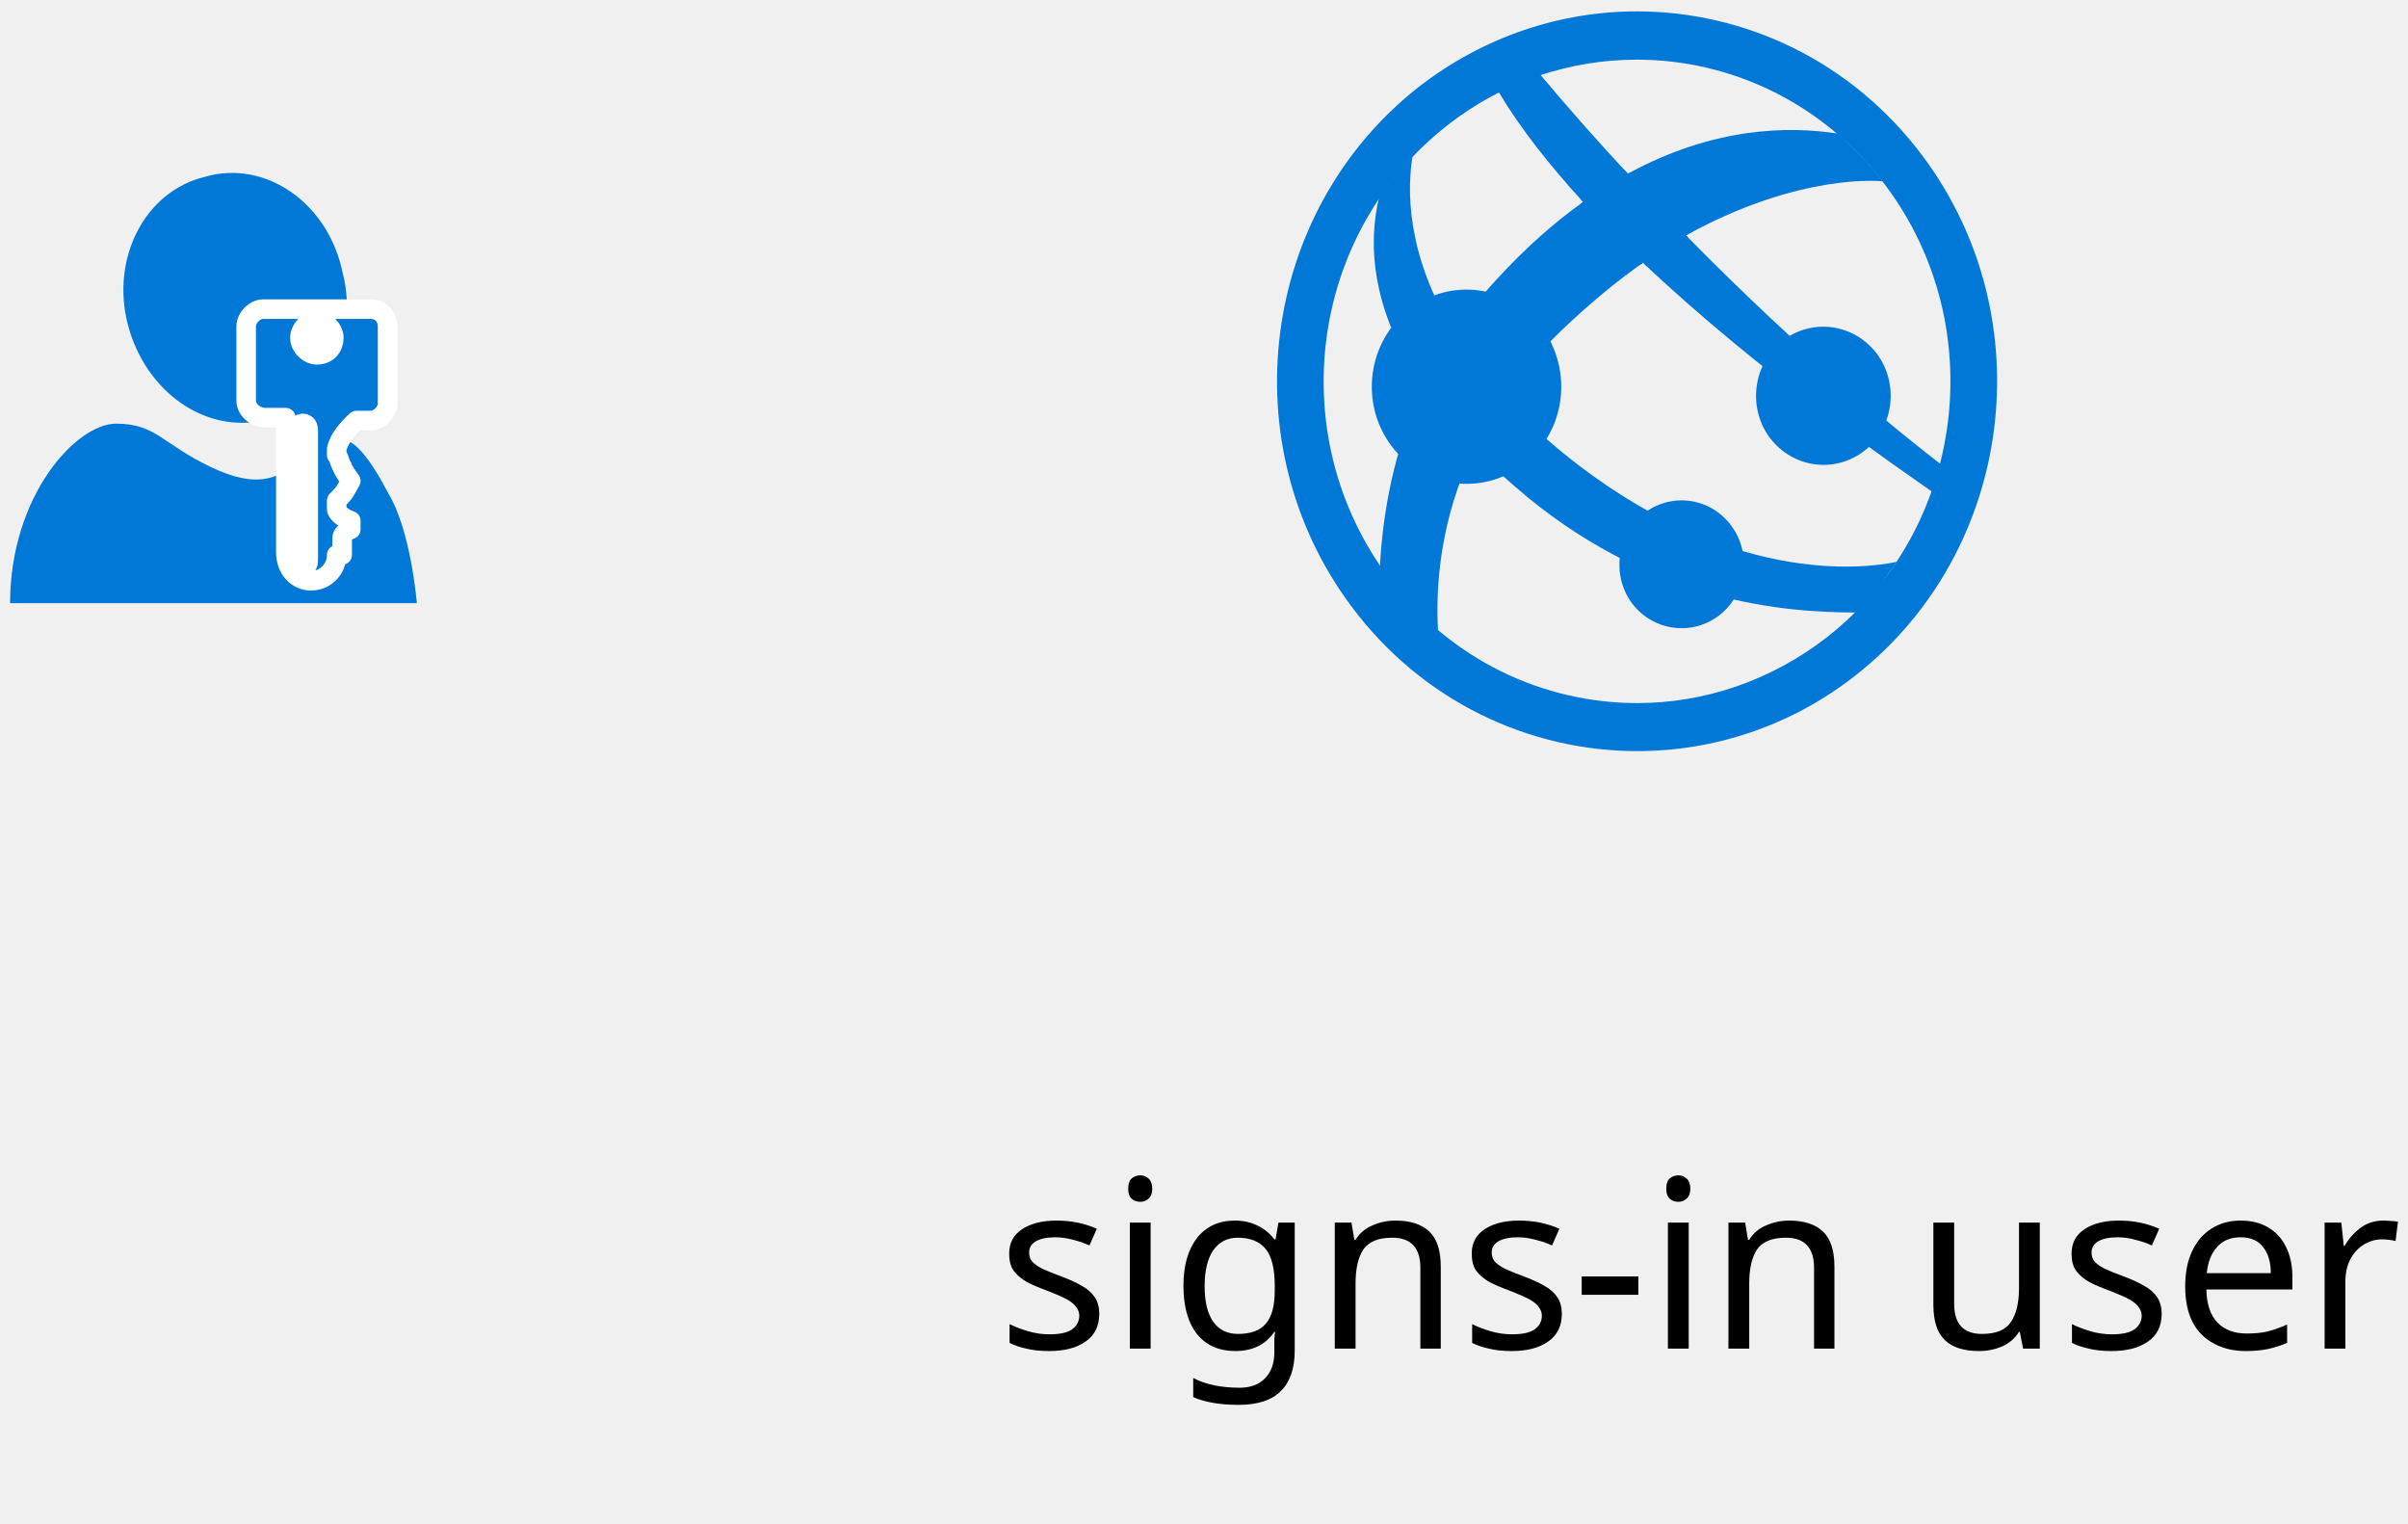
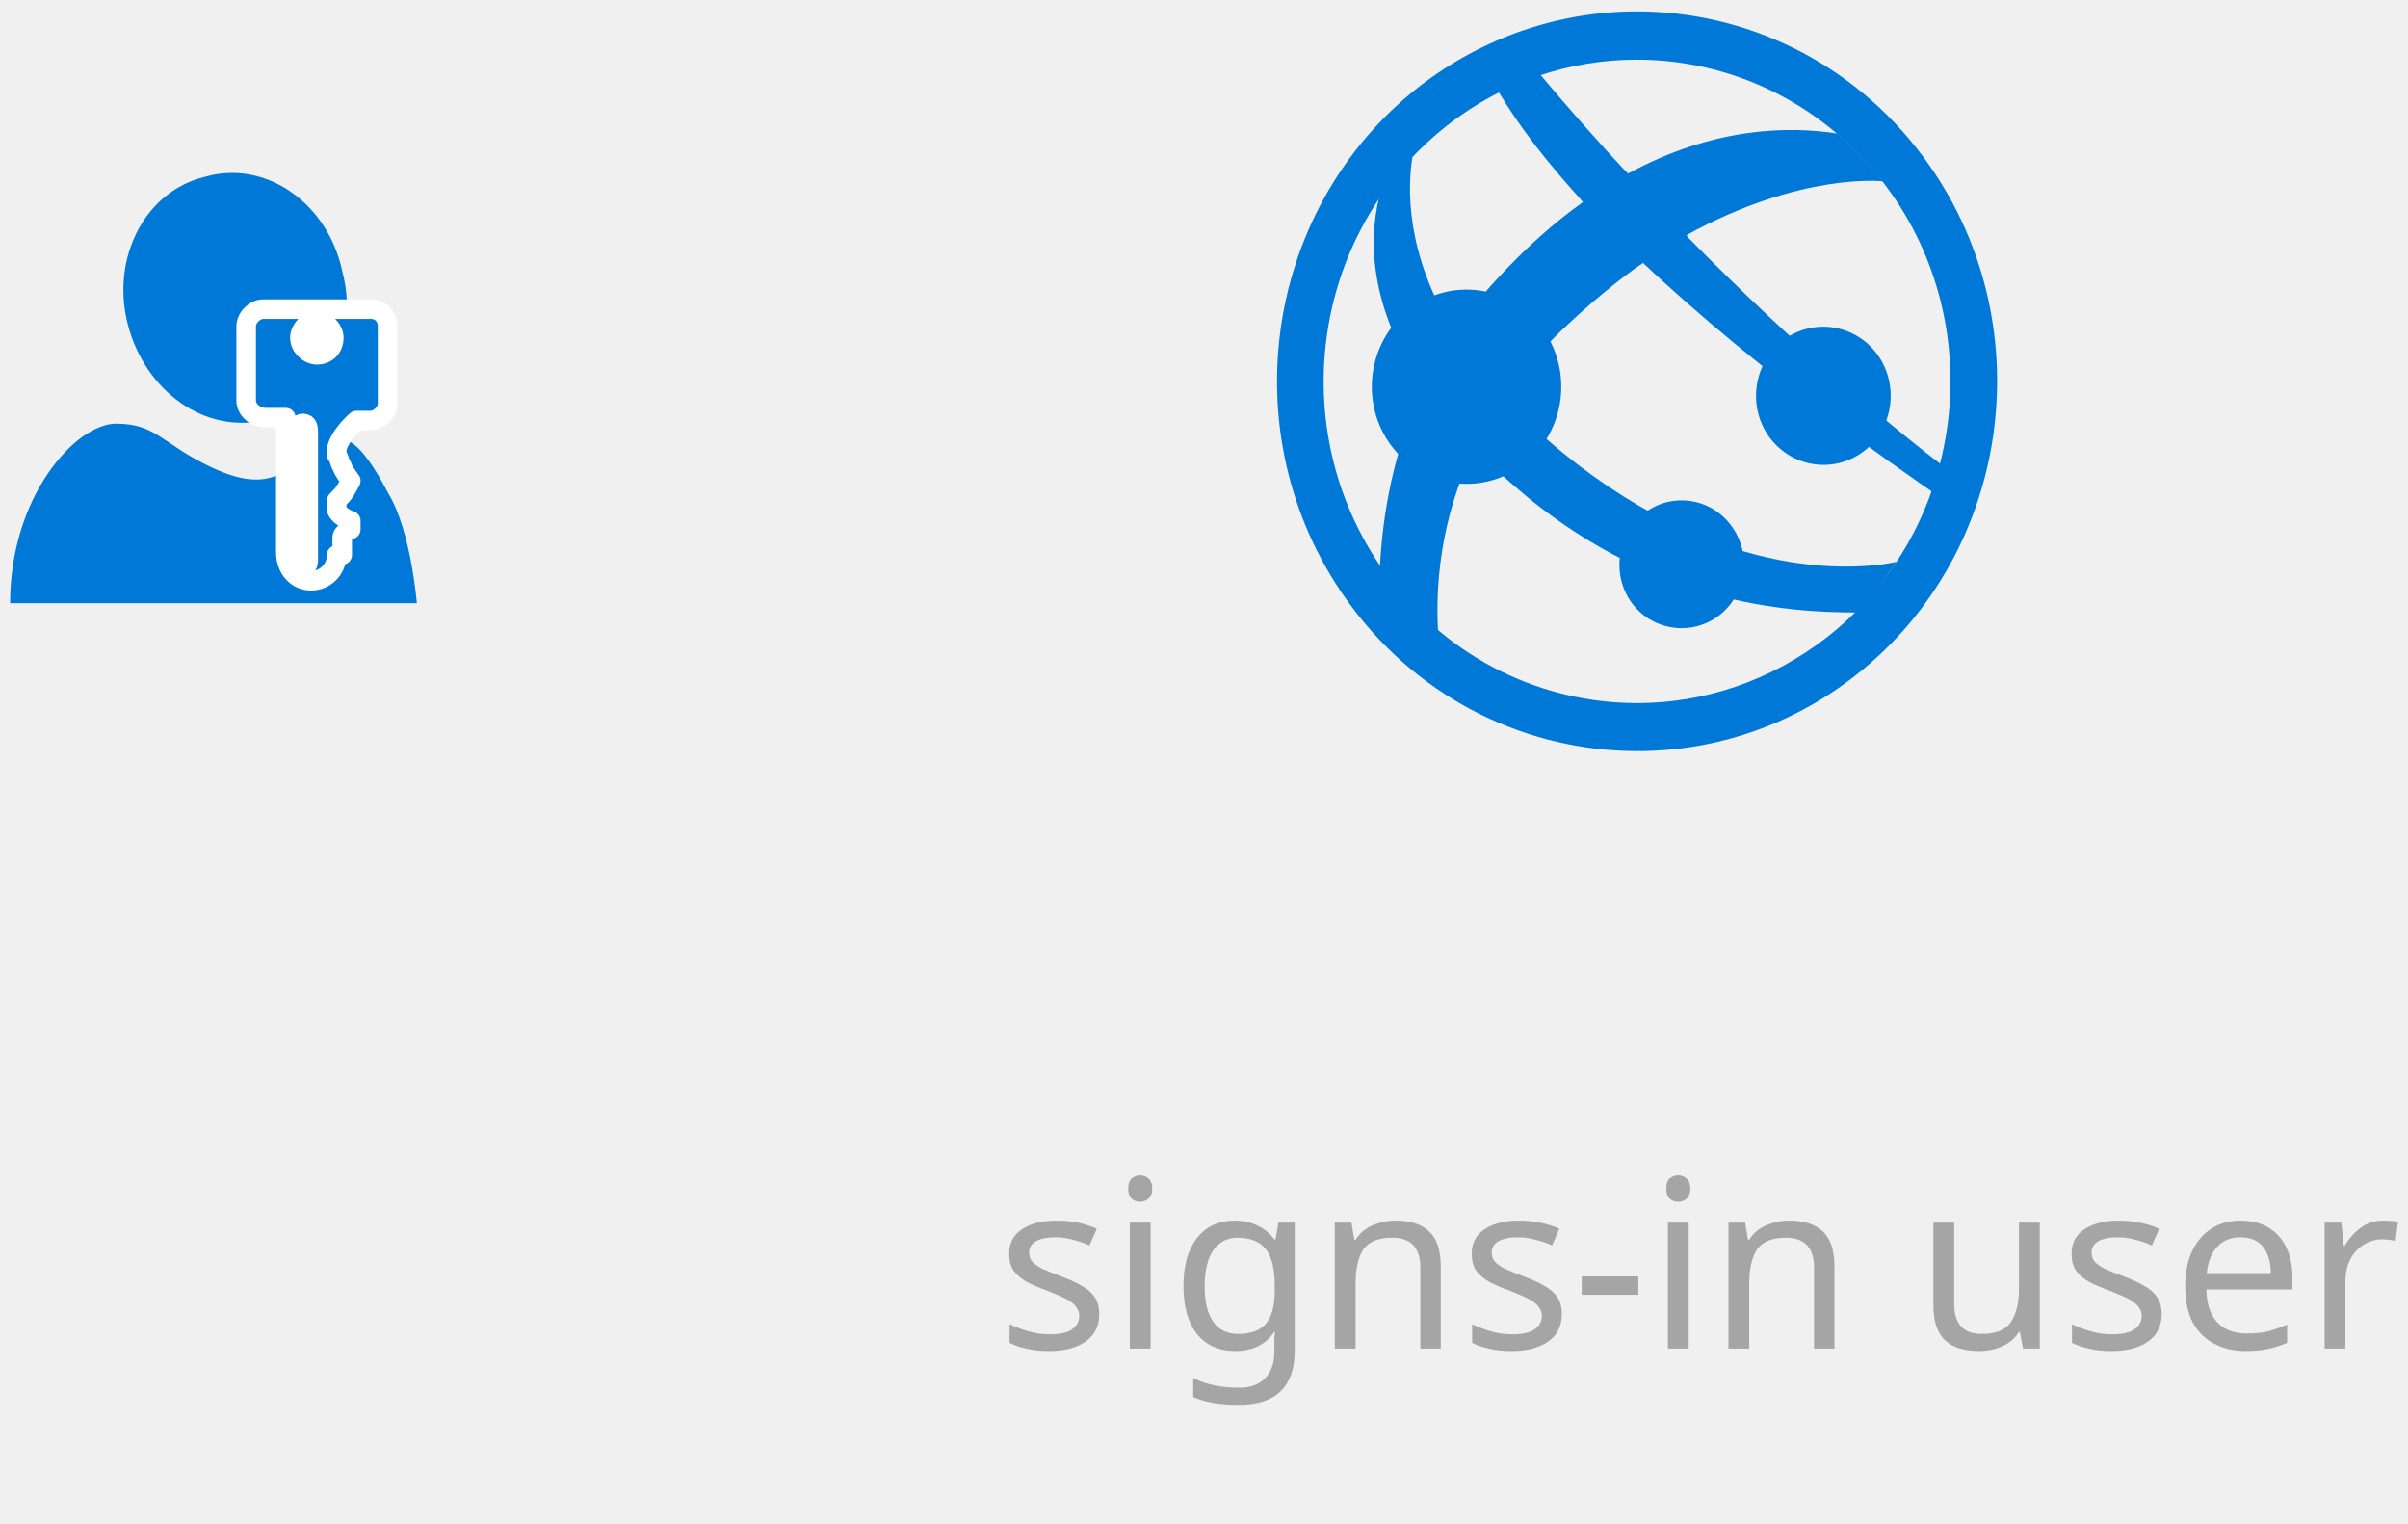
<svg xmlns="http://www.w3.org/2000/svg" xmlns:ns1="http://schemas.microsoft.com/visio/2003/SVGExtensions/" width="1.282in" height="0.811in" viewBox="0 0 92.276 58.39" xml:space="preserve" color-interpolation-filters="sRGB" class="st6">
-   <ns1:documentProperties ns1:langID="1036" ns1:metric="true" ns1:viewMarkup="false" />
+   <ns1:documentProperties ns1:langID="1033" />
  <style type="text/css">
	
		.st1 {fill:#0078d7;stroke:none;stroke-linecap:round;stroke-linejoin:round;stroke-width:0.75}
		.st2 {fill:#0078d7;stroke:#ffffff;stroke-linecap:round;stroke-linejoin:round;stroke-width:0.75}
		.st3 {fill:#ffffff;stroke:none;stroke-linecap:round;stroke-linejoin:round;stroke-width:0.75}
- 		.st4 {fill:#000000;font-family:Calibri;font-size:0.75em}
+ 		.st4 {fill:#a5a5a5;font-family:Calibri;font-size:0.75em}
		.st5 {font-size:1em}
		.st6 {fill:none;fill-rule:evenodd;font-size:12px;overflow:visible;stroke-linecap:square;stroke-miterlimit:3}
	
	</style>
  <g ns1:mID="0" ns1:index="1" ns1:groupContext="foregroundPage">
-     <ns1:pageProperties ns1:drawingScale="0.0393701" ns1:pageScale="0.0393701" ns1:drawingUnits="24" ns1:shadowOffsetX="8.50394" ns1:shadowOffsetY="-8.50394" />
+     <ns1:pageProperties ns1:drawingScale="0.0393701" ns1:pageScale="0.0393701" ns1:drawingUnits="24" ns1:shadowOffsetX="8.50395" ns1:shadowOffsetY="-8.50395" />
    <ns1:layer ns1:name="Azure" ns1:index="0" />
-     <g id="group105-1" transform="translate(0.375,-35.2729)" ns1:mID="105" ns1:groupContext="group" ns1:layerMember="0">
-       <g id="group106-2" ns1:mID="106" ns1:groupContext="group" ns1:layerMember="0">
-         <g id="group107-3" ns1:mID="107" ns1:groupContext="group" ns1:layerMember="0">
-           <g id="group108-4" transform="translate(3.8518,-6.4617)" ns1:mID="108" ns1:groupContext="group" ns1:layerMember="0">
-             <g id="shape109-5" ns1:mID="109" ns1:groupContext="shape" ns1:layerMember="0">
+     <g id="group1-1" transform="translate(0.375094,-35.2729)" ns1:mID="1" ns1:groupContext="group" ns1:layerMember="0">
+       <g id="group2-2" ns1:mID="2" ns1:groupContext="group" ns1:layerMember="0">
+         <g id="group3-3" ns1:mID="3" ns1:groupContext="group" ns1:layerMember="0">
+           <g id="group4-4" transform="translate(3.85181,-6.46171)" ns1:mID="4" ns1:groupContext="group" ns1:layerMember="0">
+             <g id="shape5-5" ns1:mID="5" ns1:groupContext="shape" ns1:layerMember="0">
              <path d="M3.62 48.51 C1.32 49.06 0 51.62 0.66 54.17 C1.32 56.72 3.62 58.39 5.93 57.83 C8.23 57.28 9.55            54.73 8.89 52.17 C8.34 49.51 5.93 47.84 3.62 48.51 Z" class="st1" />
            </g>
          </g>
-           <g id="group110-7" ns1:mID="110" ns1:groupContext="group" ns1:layerMember="0">
-             <g id="shape111-8" ns1:mID="111" ns1:groupContext="shape" ns1:layerMember="0">
+           <g id="group6-7" ns1:mID="6" ns1:groupContext="group" ns1:layerMember="0">
+             <g id="shape7-8" ns1:mID="7" ns1:groupContext="shape" ns1:layerMember="0">
              <path d="M12.41 52.06 C11.97 52.06 11.53 52.84 10.87 53.17 C10.21 53.51 9.55 54.06 7.69 53.17 C5.82 52.28            5.6 51.51 4.06 51.51 C2.53 51.51 0 54.28 0 58.39 L15.59 58.39 C15.59 58.39 15.37 55.61 14.49            54.17 C13.39 52.06 12.85 52.06 12.41 52.06 Z" class="st1" />
            </g>
          </g>
        </g>
      </g>
-       <g id="group112-10" transform="translate(9.0485,-0.85947)" ns1:mID="112" ns1:groupContext="group" ns1:layerMember="0">
-         <g id="shape113-11" ns1:mID="113" ns1:groupContext="shape" ns1:layerMember="0">
+       <g id="group8-10" transform="translate(9.04851,-0.859471)" ns1:mID="8" ns1:groupContext="group" ns1:layerMember="0">
+         <g id="shape9-11" ns1:mID="9" ns1:groupContext="shape" ns1:layerMember="0">
          <path d="M4.77 47.98 L0.65 47.98 C0.33 47.98 0 48.31 0 48.64 L0 51.49 C0 51.82 0.33 52.14 0.76 52.14 L1.52 52.14          L1.52 57.29 C1.52 57.95 1.95 58.39 2.49 58.39 C3.03 58.39 3.47 57.95 3.47 57.4 C3.58 57.4 3.68 57.4          3.68 57.4 C3.68 57.4 3.68 56.86 3.68 56.75 C3.68 56.53 4.01 56.42 4.01 56.42 C4.01 56.42 4.01 56.09          4.01 56.09 C3.68 55.98 3.47 55.76 3.47 55.65 L3.47 55.32 C3.58 55.21 3.68 55.1 3.68 55.1 C3.79 54.99          4.01 54.56 4.01 54.56 C4.01 54.56 3.68 54.12 3.68 54.01 C3.58 53.9 3.58 53.68 3.47 53.57 L3.47 53.35          C3.58 52.8 4.23 52.25 4.23 52.25 L4.77 52.25 C5.09 52.25 5.42 51.93 5.42 51.6 L5.42 48.64 C5.42          48.31 5.2 47.98 4.77 47.98 ZM2.38 57.51 C2.38 57.73 2.38 57.84 2.17 57.84 C1.95 57.84 1.95 57.62          1.95 57.51 L1.95 52.69 C1.95 52.47 2.06 52.36 2.17 52.36 C2.38 52.36 2.38 52.58 2.38 52.69 L2.38          57.51 ZM2.71 49.73 C2.38 49.73 2.06 49.41 2.06 49.08 C2.06 48.75 2.38 48.42 2.71 48.42 C3.03 48.42          3.36 48.75 3.36 49.08 C3.36 49.41 3.14 49.73 2.71 49.73 Z" class="st2" />
        </g>
-         <g id="shape114-13" ns1:mID="114" ns1:groupContext="shape" ns1:layerMember="0" transform="translate(1.92482,-0.570755)">
+         <g id="shape10-13" ns1:mID="10" ns1:groupContext="shape" ns1:layerMember="0" transform="translate(1.92482,-0.570756)">
          <path d="M0.22 58.39 C0.11 58.39 0 58.28 0 58.17 L0 53.17 C0 53.06 0.11 52.95 0.22 52.95 C0.33 52.95 0.44 53.06          0.44 53.17 L0.44 58.28 C0.44 58.39 0.33 58.39 0.22 58.39 Z" class="st3" />
        </g>
-         <g id="shape115-15" ns1:mID="115" ns1:groupContext="shape" ns1:layerMember="0" transform="translate(2.05993,-8.66317)">
+         <g id="shape11-15" ns1:mID="11" ns1:groupContext="shape" ns1:layerMember="0" transform="translate(2.05993,-8.66321)">
          <ellipse cx="0.659" cy="57.724" rx="0.659" ry="0.666" class="st3" />
        </g>
      </g>
    </g>
-     <g id="group116-17" transform="translate(47.1467,-29.6036)" ns1:mID="116" ns1:groupContext="group" ns1:layerMember="0">
-       <g id="group117-18" ns1:mID="117" ns1:groupContext="group" ns1:layerMember="0">
-         <g id="shape118-19" ns1:mID="118" ns1:groupContext="shape" ns1:layerMember="0">
+     <g id="group12-17" transform="translate(47.1469,-29.6035)" ns1:mID="12" ns1:groupContext="group" ns1:layerMember="0">
+       <ns1:userDefs />
+       <g id="group13-18" ns1:mID="13" ns1:groupContext="group" ns1:layerMember="0">
+         <g id="shape14-19" ns1:mID="14" ns1:groupContext="shape" ns1:layerMember="0">
          <path d="M22.89 54.01 C20.71 55.71 18.14 56.55 15.6 56.55 C11.99 56.55 8.42 54.89 6.05 51.72 C2.02 46.3 3.02          38.58 8.29 34.43 C10.47 32.71 13.04 31.89 15.58 31.89 C19.2 31.89 22.76 33.56 25.13 36.73 C29.16          42.13 28.16 49.87 22.89 54.01 ZM26.55 35.6 C23.83 31.95 19.73 30.04 15.58 30.04 C12.66 30.04 9.7          31 7.19 32.96 C1.15 37.73 0 46.62 4.64 52.84 C7.35 56.48 11.46 58.39 15.6 58.39 C18.53 58.39 21.49          57.44 23.99 55.47 C30.03 50.71 31.18 41.81 26.55 35.6 Z" class="st1" />
        </g>
      </g>
-       <g id="group119-21" transform="translate(4.95554,-4.39536)" ns1:mID="119" ns1:groupContext="group" ns1:layerMember="0">
-         <g id="group120-22" transform="translate(0.341805,-0.176482)" ns1:mID="120" ns1:groupContext="group" ns1:layerMember="0">
-           <g id="group121-23" transform="translate(0.437248,3.19744E-13)" ns1:mID="121" ns1:groupContext="group" ns1:layerMember="0">
-             <g id="shape122-24" ns1:mID="122" ns1:groupContext="shape" ns1:layerMember="0">
+       <g id="group15-21" transform="translate(4.95555,-4.39537)" ns1:mID="15" ns1:groupContext="group" ns1:layerMember="0">
+         <g id="group16-22" transform="translate(0.341805,-0.176482)" ns1:mID="16" ns1:groupContext="group" ns1:layerMember="0">
+           <g id="group17-23" transform="translate(0.437249,2.13163E-14)" ns1:mID="17" ns1:groupContext="group" ns1:layerMember="0">
+             <g id="shape18-24" ns1:mID="18" ns1:groupContext="shape" ns1:layerMember="0">
              <path d="M3.62 51.36 C2.82 50.55 2.18 49.77 1.66 49.01 C0.51 51.43 0.1 53.92 0 55.9 C0.11 56.06 0.11            56.18 0.23 56.34 C0.81 57.09 1.53 57.81 2.23 58.39 C2.13 56.77 2.27 54.12 3.62 51.36 Z" class="st1" />
            </g>
          </g>
-           <g id="shape123-26" ns1:mID="123" ns1:groupContext="shape" ns1:layerMember="0" transform="translate(3.29213,-8.97695)">
+           <g id="shape19-26" ns1:mID="19" ns1:groupContext="shape" ns1:layerMember="0" transform="translate(3.29213,-8.97696)">
            <path d="M4.94 50.89 C3.85 51.66 2.74 52.64 1.61 53.87 C0.99 54.54 0.46 55.23 0 55.92 C0.48 56.72 1.11 57.54           1.9 58.39 C2.49 57.53 3.22 56.67 4.1 55.82 C5.21 54.76 6.25 53.91 7.23 53.22 C6.43 52.46 5.65           51.69 4.94 50.89 Z" class="st1" />
          </g>
-           <g id="group124-28" transform="translate(9.93516,-15.1958)" ns1:mID="124" ns1:groupContext="group" ns1:layerMember="0">
-             <g id="shape125-29" ns1:mID="125" ns1:groupContext="shape" ns1:layerMember="0">
+           <g id="group20-28" transform="translate(9.93517,-15.1958)" ns1:mID="20" ns1:groupContext="group" ns1:layerMember="0">
+             <g id="shape21-29" ns1:mID="21" ns1:groupContext="shape" ns1:layerMember="0">
              <path d="M9.77 56.32 C9.25 55.63 8.66 55.04 8.04 54.49 C6.18 54.2 3.3 54.23 0 56.03 C0.76 56.87 1.51            57.65 2.24 58.39 C6.64 55.96 9.77 56.32 9.77 56.32 Z" class="st1" />
            </g>
          </g>
-           <g id="group126-31" transform="translate(1.10162E-13,-9.38012)" ns1:mID="126" ns1:groupContext="group" ns1:layerMember="0">
-             <g id="shape127-32" ns1:mID="127" ns1:groupContext="shape" ns1:layerMember="0">
-               <path d="M2.1 58.39 C2.44 57.7 2.84 57.01 3.29 56.32 C1.4 53.25 1.49 50.72 1.69 49.53 C1.22 50.04 0.78            50.57 0.4 51.14 C0.02 52.74 -0 55.3 2.1 58.39 Z" class="st1" />
+           <g id="group22-31" transform="translate(2.2482E-15,-9.38013)" ns1:mID="22" ns1:groupContext="group" ns1:layerMember="0">
+             <g id="shape23-32" ns1:mID="23" ns1:groupContext="shape" ns1:layerMember="0">
+               <path d="M2.1 58.39 C2.44 57.7 2.84 57.01 3.29 56.32 C1.4 53.25 1.49 50.72 1.69 49.53 C1.22 50.04 0.78            50.57 0.4 51.14 C0.02 52.74 0 55.3 2.1 58.39 Z" class="st1" />
            </g>
          </g>
-           <g id="group128-34" transform="translate(4.05148,-0.740211)" ns1:mID="128" ns1:groupContext="group" ns1:layerMember="0">
-             <g id="shape129-35" ns1:mID="129" ns1:groupContext="shape" ns1:layerMember="0">
+           <g id="group24-34" transform="translate(4.05149,-0.740212)" ns1:mID="24" ns1:groupContext="group" ns1:layerMember="0">
+             <g id="shape25-35" ns1:mID="25" ns1:groupContext="shape" ns1:layerMember="0">
              <path d="M3.41 52.28 C2.53 51.56 1.78 50.84 1.14 50.15 C0.68 50.8 0.31 51.46 0 52.1 C0.6 52.73 1.3 53.35            2.09 54.01 C7.01 58.01 11.9 58.39 14.65 58.39 C14.83 58.39 15.69 57.19 16.19 56.45 C14.96            56.71 9.7 57.39 3.41 52.28 Z" class="st1" />
            </g>
          </g>
-           <g id="group130-37" transform="translate(2.10339,-7.03041)" ns1:mID="130" ns1:groupContext="group" ns1:layerMember="0">
-             <g id="shape131-38" ns1:mID="131" ns1:groupContext="shape" ns1:layerMember="0">
+           <g id="group26-37" transform="translate(2.10339,-7.03042)" ns1:mID="26" ns1:groupContext="group" ns1:layerMember="0">
+             <g id="shape27-38" ns1:mID="27" ns1:groupContext="shape" ns1:layerMember="0">
              <path d="M0 56.04 C0.51 56.8 1.15 57.58 1.95 58.39 C2.26 57.75 2.64 57.09 3.09 56.44 C2.3 55.59 1.67            54.77 1.19 53.97 C0.72 54.66 0.33 55.35 0 56.04 Z" class="st1" />
            </g>
          </g>
-           <g id="group132-40" transform="translate(10.5195,-5.3233)" ns1:mID="132" ns1:groupContext="group" ns1:layerMember="0">
-             <g id="shape133-41" ns1:mID="133" ns1:groupContext="shape" ns1:layerMember="0">
+           <g id="group28-40" transform="translate(10.5195,-5.32331)" ns1:mID="28" ns1:groupContext="group" ns1:layerMember="0">
+             <g id="shape29-41" ns1:mID="29" ns1:groupContext="shape" ns1:layerMember="0">
              <path d="M0 49.57 C4.49 53.82 9.8 57.44 11.15 58.39 C11.29 58.04 11.38 57.7 11.48 57.34 C10.03 56.23            6.22 53.18 1.65 48.52 C1.12 48.81 0.57 49.16 0 49.57 Z" class="st1" />
            </g>
          </g>
-           <g id="group134-43" transform="translate(4.98729,-16.4714)" ns1:mID="134" ns1:groupContext="group" ns1:layerMember="0">
-             <g id="shape135-44" ns1:mID="135" ns1:groupContext="shape" ns1:layerMember="0">
+           <g id="group30-43" transform="translate(4.9873,-16.4714)" ns1:mID="30" ns1:groupContext="group" ns1:layerMember="0">
+             <g id="shape31-44" ns1:mID="31" ns1:groupContext="shape" ns1:layerMember="0">
              <path d="M4.95 57.3 C3.85 56.12 2.73 54.86 1.59 53.5 C1.04 53.68 0.51 53.91 0 54.17 C0.84 55.58 1.97            57 3.24 58.39 C3.82 57.97 4.38 57.61 4.95 57.3 Z" class="st1" />
            </g>
          </g>
-           <g id="shape136-46" ns1:mID="136" ns1:groupContext="shape" ns1:layerMember="0" transform="translate(8.13763,-14.0503)">
+           <g id="shape32-46" ns1:mID="32" ns1:groupContext="shape" ns1:layerMember="0" transform="translate(8.13764,-14.0503)">
            <path d="M1.87 54.85 C1.31 55.16 0.57 55.62 0 56.03 C0.72 56.82 1.45 57.63 2.25 58.39 C2.82 57.99 3.59 57.5           4.12 57.2 C3.38 56.47 2.63 55.68 1.87 54.85 Z" class="st1" />
          </g>
-           <g id="shape137-48" ns1:mID="137" ns1:groupContext="shape" ns1:layerMember="0" transform="translate(8.1369,-14.0039)">
+           <g id="shape33-48" ns1:mID="33" ns1:groupContext="shape" ns1:layerMember="0" transform="translate(8.13691,-14.0039)">
            <path d="M1.67 54.69 C1.1 55 0.57 55.4 0 55.82 C0.72 56.61 1.74 57.63 2.54 58.39 C3.11 57.99 3.59 57.58 4.12           57.28 C3.38 56.55 2.42 55.53 1.67 54.69 Z" class="st1" />
          </g>
        </g>
-         <g id="group138-50" transform="translate(14.8617,-6.23662)" ns1:mID="138" ns1:groupContext="group" ns1:layerMember="0">
-           <g id="shape139-51" ns1:mID="139" ns1:groupContext="shape" ns1:layerMember="0">
+         <g id="group34-50" transform="translate(14.8617,-6.23663)" ns1:mID="34" ns1:groupContext="group" ns1:layerMember="0">
+           <g id="shape35-51" ns1:mID="35" ns1:groupContext="shape" ns1:layerMember="0">
            <path d="M1.34 53.3 C0.22 54.19 0 55.85 0.86 57.01 C1.74 58.18 3.36 58.39 4.49 57.51 C5.61 56.63 5.83 54.96           4.97 53.8 C4.1 52.64 2.49 52.41 1.34 53.3 Z" class="st1" />
          </g>
        </g>
-         <g id="group140-53" transform="translate(9.65099,-2.13163E-13)" ns1:mID="140" ns1:groupContext="group" ns1:layerMember="0">
-           <g id="shape141-54" ns1:mID="141" ns1:groupContext="shape" ns1:layerMember="0">
-             <path d="M1.24 53.68 C0.2 54.5 -0 56.05 0.79 57.12 C1.6 58.19 3.1 58.39 4.15 57.57 C5.19 56.75 5.39 55.21           4.59 54.14 C3.79 53.06 2.29 52.86 1.24 53.68 Z" class="st1" />
+         <g id="group36-53" transform="translate(9.651,3.55271E-14)" ns1:mID="36" ns1:groupContext="group" ns1:layerMember="0">
+           <g id="shape37-54" ns1:mID="37" ns1:groupContext="shape" ns1:layerMember="0">
+             <path d="M1.24 53.68 C0.2 54.5 0 56.05 0.79 57.12 C1.6 58.19 3.1 58.39 4.15 57.57 C5.19 56.75 5.39 55.21           4.59 54.14 C3.79 53.06 2.29 52.86 1.24 53.68 Z" class="st1" />
          </g>
        </g>
-         <g id="group142-56" transform="translate(0,-5.36433)" ns1:mID="142" ns1:groupContext="group" ns1:layerMember="0">
-           <g id="shape143-57" ns1:mID="143" ns1:groupContext="shape" ns1:layerMember="0">
-             <path d="M1.89 51.23 C0.3 52.48 -0 54.81 1.21 56.44 C2.44 58.08 4.72 58.39 6.31 57.14 C7.9 55.89 8.2 53.56           6.98 51.91 C5.76 50.29 3.48 49.98 1.89 51.23 Z" class="st1" />
+         <g id="group38-56" transform="translate(7.24421E-14,-5.36434)" ns1:mID="38" ns1:groupContext="group" ns1:layerMember="0">
+           <g id="shape39-57" ns1:mID="39" ns1:groupContext="shape" ns1:layerMember="0">
+             <path d="M1.89 51.23 C0.3 52.48 0 54.81 1.21 56.44 C2.44 58.08 4.72 58.39 6.31 57.14 C7.9 55.89 8.2 53.56           6.98 51.91 C5.76 50.29 3.48 49.98 1.89 51.23 Z" class="st1" />
          </g>
        </g>
      </g>
-       <g id="shape116-59" ns1:mID="116" ns1:groupContext="groupContent" ns1:layerMember="0">
-         <ns1:textBlock ns1:margins="rect(4,4,4,4)" ns1:tabSpace="42.5197" />
-         <ns1:textRect cx="15.591" cy="73.192" width="59.08" height="29.604" />
-         <text x="-1.37" y="70.49" class="st4" ns1:langID="1033">
+       <g id="shape12-59" ns1:mID="12" ns1:groupContext="groupContent" ns1:layerMember="0">
+         <ns1:textBlock ns1:margins="rect(4.00001,4.00001,4.00001,4.00001)" ns1:tabSpace="42.5198" />
+         <ns1:textRect cx="15.591" cy="73.192" width="59.09" height="29.604" />
+         <text x="-1.37" y="70.49" class="st4" ns1:langID="1036">
          <ns1:paragraph ns1:horizAlign="1" />
          <ns1:tabList />Web App<ns1:lf />
          <tspan x="-8.93" dy="1.2em" class="st5">signs</tspan>-in users</text>
      </g>
    </g>
  </g>
</svg>
